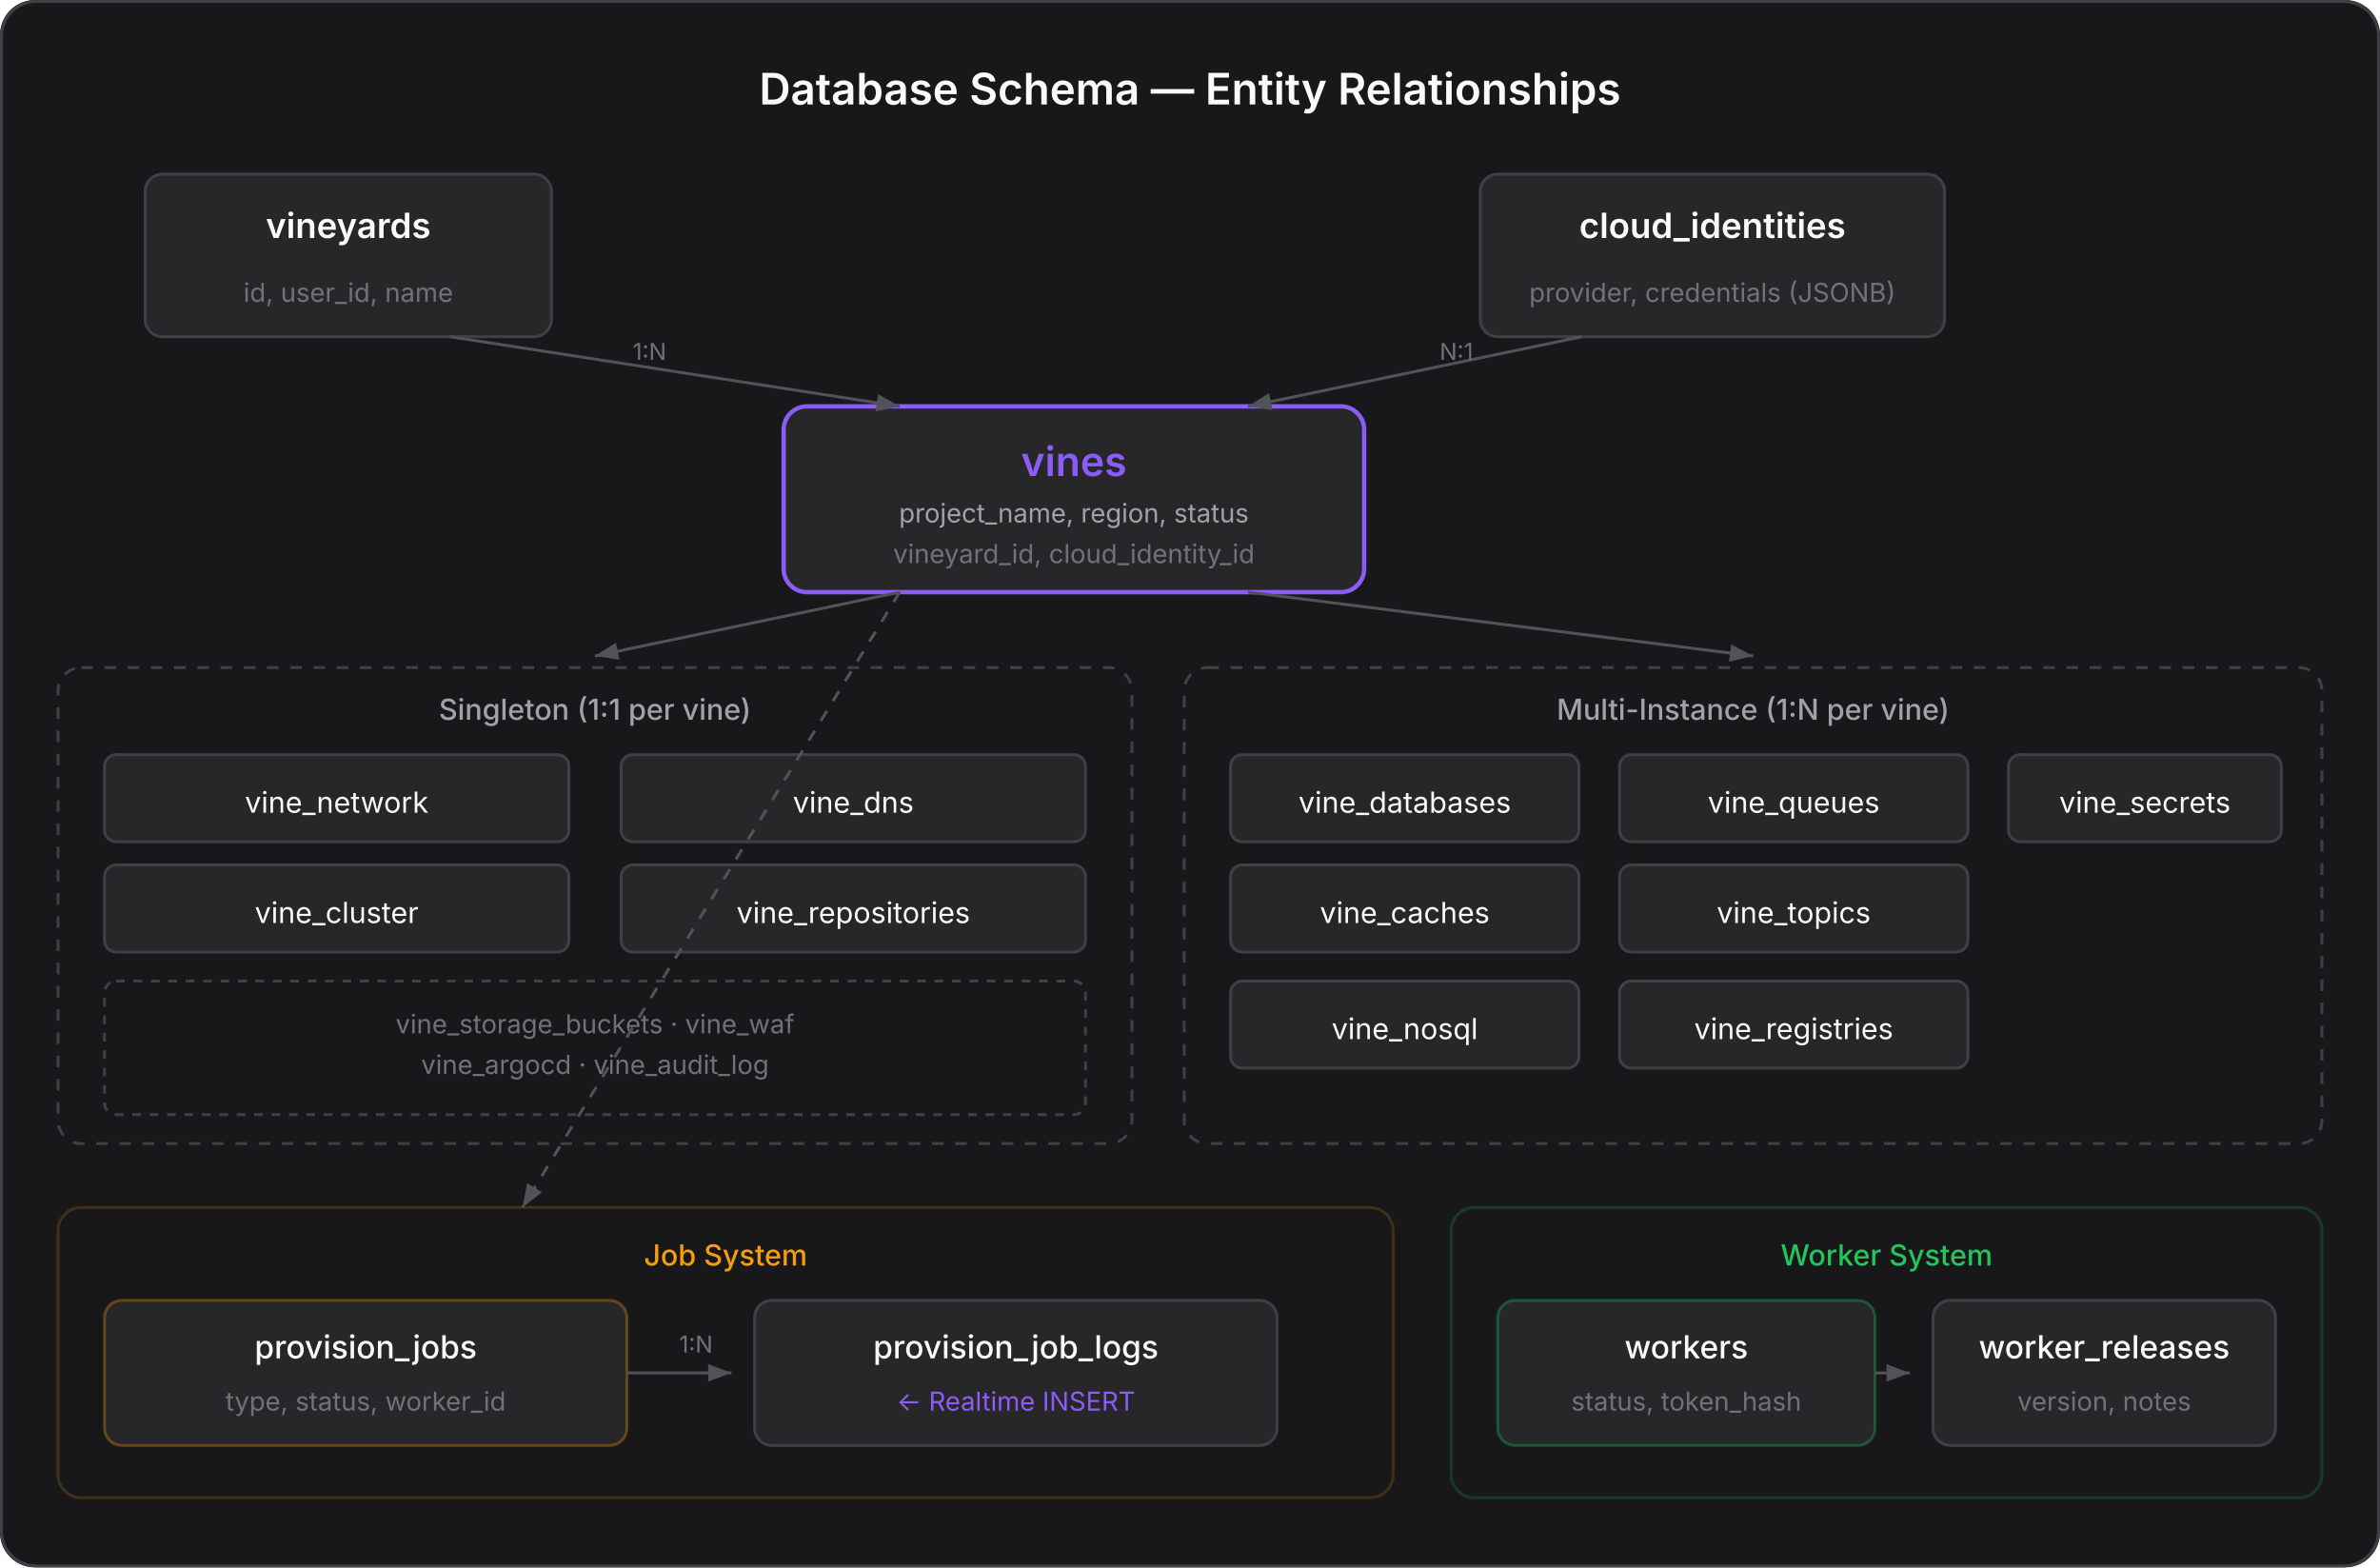
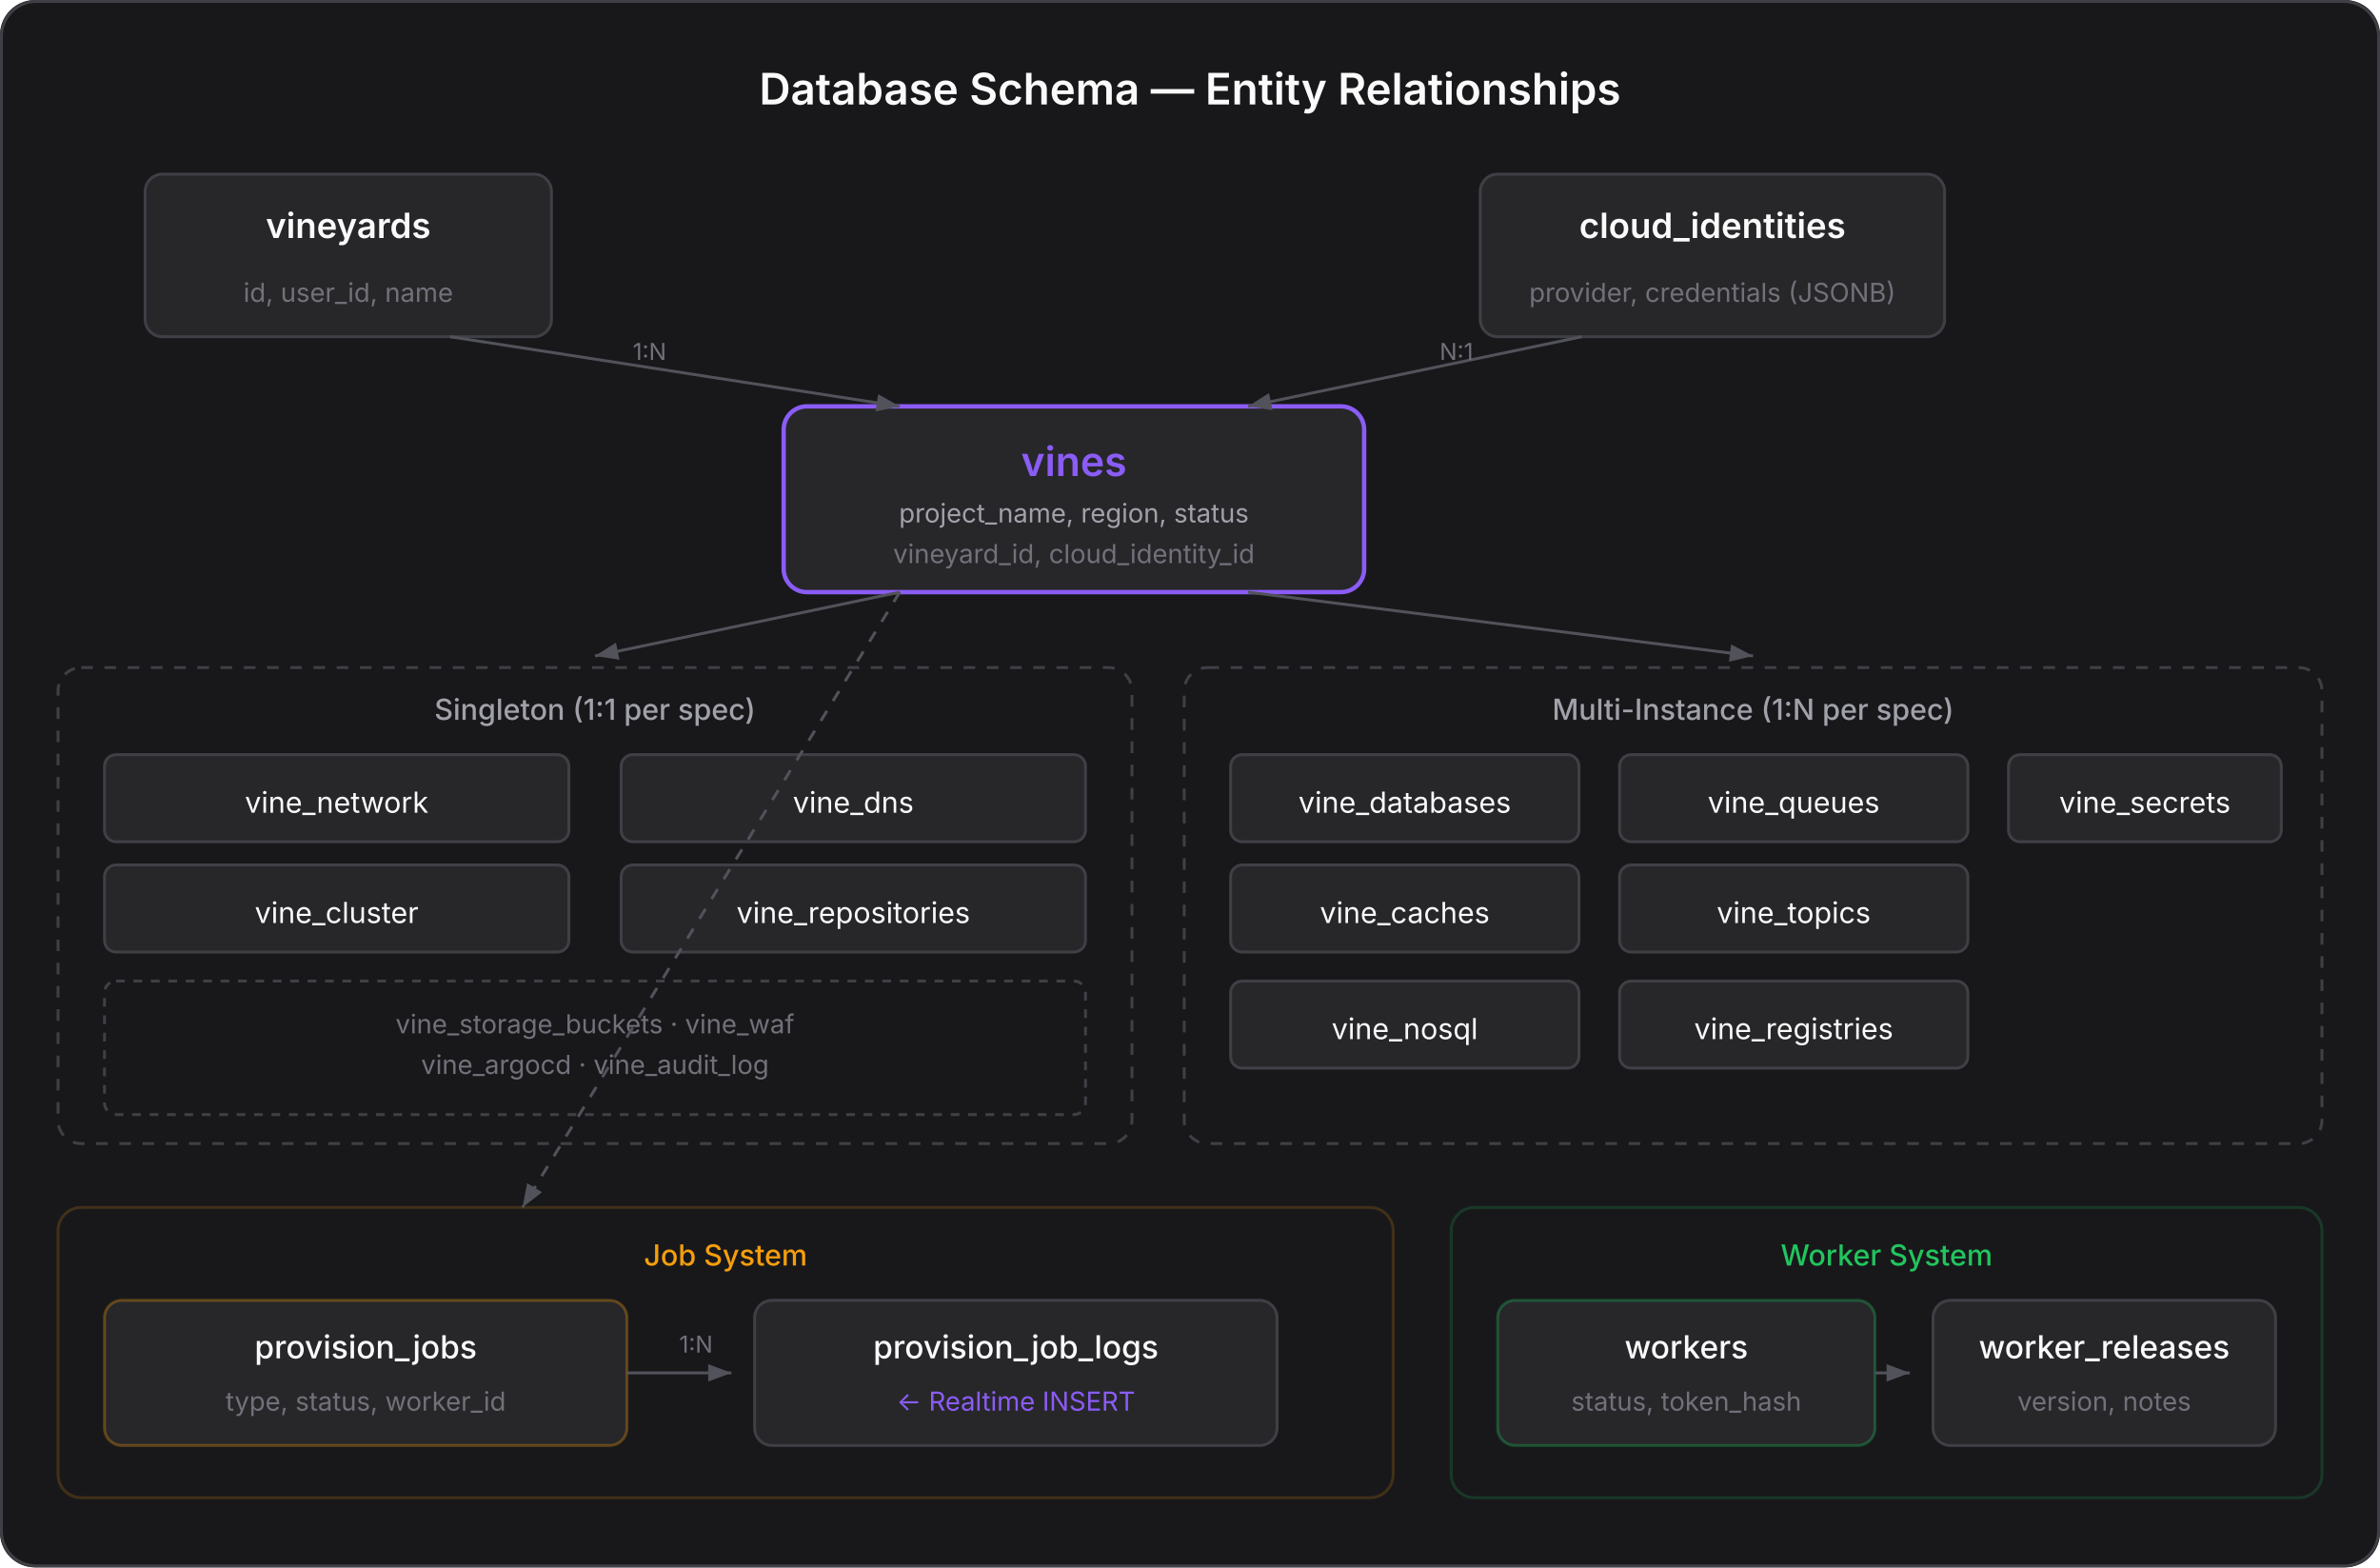
<svg xmlns="http://www.w3.org/2000/svg" viewBox="0 0 820 540" width="100%" fill="none">
  <defs>
    <marker id="arrow" markerWidth="8" markerHeight="6" refX="8" refY="3" orient="auto">
      <path d="M0,0 L8,3 L0,6" fill="#52525B" />
    </marker>
  </defs>
  <rect width="820" height="540" rx="12" fill="#18181B" />
  <rect x="0.5" y="0.5" width="819" height="539" rx="12" fill="none" stroke="#3F3F46" />
  <text x="410" y="36" text-anchor="middle" font-family="Inter, system-ui, sans-serif" font-size="15" font-weight="600" fill="#FAFAFA">Database Schema — Entity Relationships</text>
  <rect x="50" y="60" width="140" height="56" rx="6" fill="#27272A" stroke="#3F3F46" />
  <text x="120" y="82" text-anchor="middle" font-family="Inter, system-ui, sans-serif" font-size="12" font-weight="600" fill="#FAFAFA">vineyards</text>
  <text x="120" y="104" text-anchor="middle" font-family="Inter, system-ui, sans-serif" font-size="9" fill="#71717A">id, user_id, name</text>
  <rect x="510" y="60" width="160" height="56" rx="6" fill="#27272A" stroke="#3F3F46" />
  <text x="590" y="82" text-anchor="middle" font-family="Inter, system-ui, sans-serif" font-size="12" font-weight="600" fill="#FAFAFA">cloud_identities</text>
  <text x="590" y="104" text-anchor="middle" font-family="Inter, system-ui, sans-serif" font-size="9" fill="#71717A">provider, credentials (JSONB)</text>
  <rect x="270" y="140" width="200" height="64" rx="8" fill="#27272A" stroke="#8B5CF6" stroke-width="1.5" />
  <text x="370" y="164" text-anchor="middle" font-family="Inter, system-ui, sans-serif" font-size="14" font-weight="600" fill="#8B5CF6">vines</text>
  <text x="370" y="180" text-anchor="middle" font-family="Inter, system-ui, sans-serif" font-size="9" fill="#A1A1AA">project_name, region, status</text>
  <text x="370" y="194" text-anchor="middle" font-family="Inter, system-ui, sans-serif" font-size="9" fill="#71717A">vineyard_id, cloud_identity_id</text>
  <path d="M155,116 L310,140" stroke="#52525B" stroke-width="1" fill="none" marker-end="url(#arrow)" />
  <text x="218" y="124" font-family="Inter, system-ui, sans-serif" font-size="8" fill="#71717A">1:N</text>
  <path d="M545,116 L430,140" stroke="#52525B" stroke-width="1" fill="none" marker-end="url(#arrow)" />
  <text x="496" y="124" font-family="Inter, system-ui, sans-serif" font-size="8" fill="#71717A">N:1</text>
  <rect x="20" y="230" width="370" height="164" rx="8" fill="none" stroke="#3F3F46" stroke-dasharray="4 4" />
-   <text x="205" y="248" text-anchor="middle" font-family="Inter, system-ui, sans-serif" font-size="10" font-weight="500" fill="#A1A1AA">Singleton (1:1 per vine)</text>
+   <text x="205" y="248" text-anchor="middle" font-family="Inter, system-ui, sans-serif" font-size="10" font-weight="500" fill="#A1A1AA">Singleton (1:1 per spec)</text>
  <rect x="36" y="260" width="160" height="30" rx="4" fill="#27272A" stroke="#3F3F46" />
  <text x="116" y="280" text-anchor="middle" font-family="Inter, system-ui, sans-serif" font-size="10" fill="#FAFAFA">vine_network</text>
  <rect x="36" y="298" width="160" height="30" rx="4" fill="#27272A" stroke="#3F3F46" />
  <text x="116" y="318" text-anchor="middle" font-family="Inter, system-ui, sans-serif" font-size="10" fill="#FAFAFA">vine_cluster</text>
  <rect x="214" y="260" width="160" height="30" rx="4" fill="#27272A" stroke="#3F3F46" />
  <text x="294" y="280" text-anchor="middle" font-family="Inter, system-ui, sans-serif" font-size="10" fill="#FAFAFA">vine_dns</text>
  <rect x="214" y="298" width="160" height="30" rx="4" fill="#27272A" stroke="#3F3F46" />
  <text x="294" y="318" text-anchor="middle" font-family="Inter, system-ui, sans-serif" font-size="10" fill="#FAFAFA">vine_repositories</text>
  <rect x="36" y="338" width="338" height="46" rx="4" fill="#18181B" stroke="#3F3F46" stroke-dasharray="3 3" />
  <text x="205" y="356" text-anchor="middle" font-family="Inter, system-ui, sans-serif" font-size="9" fill="#71717A">vine_storage_buckets · vine_waf</text>
  <text x="205" y="370" text-anchor="middle" font-family="Inter, system-ui, sans-serif" font-size="9" fill="#71717A">vine_argocd · vine_audit_log</text>
  <path d="M310,204 L205,226" stroke="#52525B" stroke-width="1" fill="none" marker-end="url(#arrow)" />
  <rect x="408" y="230" width="392" height="164" rx="8" fill="none" stroke="#3F3F46" stroke-dasharray="4 4" />
-   <text x="604" y="248" text-anchor="middle" font-family="Inter, system-ui, sans-serif" font-size="10" font-weight="500" fill="#A1A1AA">Multi-Instance (1:N per vine)</text>
+   <text x="604" y="248" text-anchor="middle" font-family="Inter, system-ui, sans-serif" font-size="10" font-weight="500" fill="#A1A1AA">Multi-Instance (1:N per spec)</text>
  <rect x="424" y="260" width="120" height="30" rx="4" fill="#27272A" stroke="#3F3F46" />
  <text x="484" y="280" text-anchor="middle" font-family="Inter, system-ui, sans-serif" font-size="10" fill="#FAFAFA">vine_databases</text>
  <rect x="424" y="298" width="120" height="30" rx="4" fill="#27272A" stroke="#3F3F46" />
  <text x="484" y="318" text-anchor="middle" font-family="Inter, system-ui, sans-serif" font-size="10" fill="#FAFAFA">vine_caches</text>
  <rect x="558" y="260" width="120" height="30" rx="4" fill="#27272A" stroke="#3F3F46" />
  <text x="618" y="280" text-anchor="middle" font-family="Inter, system-ui, sans-serif" font-size="10" fill="#FAFAFA">vine_queues</text>
  <rect x="558" y="298" width="120" height="30" rx="4" fill="#27272A" stroke="#3F3F46" />
  <text x="618" y="318" text-anchor="middle" font-family="Inter, system-ui, sans-serif" font-size="10" fill="#FAFAFA">vine_topics</text>
  <rect x="424" y="338" width="120" height="30" rx="4" fill="#27272A" stroke="#3F3F46" />
  <text x="484" y="358" text-anchor="middle" font-family="Inter, system-ui, sans-serif" font-size="10" fill="#FAFAFA">vine_nosql</text>
  <rect x="558" y="338" width="120" height="30" rx="4" fill="#27272A" stroke="#3F3F46" />
  <text x="618" y="358" text-anchor="middle" font-family="Inter, system-ui, sans-serif" font-size="10" fill="#FAFAFA">vine_registries</text>
  <rect x="692" y="260" width="94" height="30" rx="4" fill="#27272A" stroke="#3F3F46" />
  <text x="739" y="280" text-anchor="middle" font-family="Inter, system-ui, sans-serif" font-size="10" fill="#FAFAFA">vine_secrets</text>
  <path d="M430,204 L604,226" stroke="#52525B" stroke-width="1" fill="none" marker-end="url(#arrow)" />
  <rect x="20" y="416" width="460" height="100" rx="8" fill="none" stroke="#F59E0B30" />
  <text x="250" y="436" text-anchor="middle" font-family="Inter, system-ui, sans-serif" font-size="10" font-weight="500" fill="#F59E0B">Job System</text>
  <rect x="36" y="448" width="180" height="50" rx="6" fill="#27272A" stroke="#F59E0B50" />
  <text x="126" y="468" text-anchor="middle" font-family="Inter, system-ui, sans-serif" font-size="11" font-weight="500" fill="#FAFAFA">provision_jobs</text>
  <text x="126" y="486" text-anchor="middle" font-family="Inter, system-ui, sans-serif" font-size="9" fill="#71717A">type, status, worker_id</text>
  <line x1="216" y1="473" x2="252" y2="473" stroke="#52525B" stroke-width="1" marker-end="url(#arrow)" />
  <text x="234" y="466" font-family="Inter, system-ui, sans-serif" font-size="8" fill="#71717A">1:N</text>
  <rect x="260" y="448" width="180" height="50" rx="6" fill="#27272A" stroke="#3F3F46" />
  <text x="350" y="468" text-anchor="middle" font-family="Inter, system-ui, sans-serif" font-size="11" font-weight="500" fill="#FAFAFA">provision_job_logs</text>
  <text x="350" y="486" text-anchor="middle" font-family="Inter, system-ui, sans-serif" font-size="9" fill="#8B5CF6">← Realtime INSERT</text>
  <path d="M310,204 L180,416" stroke="#52525B" stroke-width="1" fill="none" marker-end="url(#arrow)" stroke-dasharray="4 4" />
  <rect x="500" y="416" width="300" height="100" rx="8" fill="none" stroke="#22C55E30" />
  <text x="650" y="436" text-anchor="middle" font-family="Inter, system-ui, sans-serif" font-size="10" font-weight="500" fill="#22C55E">Worker System</text>
  <rect x="516" y="448" width="130" height="50" rx="6" fill="#27272A" stroke="#22C55E50" />
  <text x="581" y="468" text-anchor="middle" font-family="Inter, system-ui, sans-serif" font-size="11" font-weight="500" fill="#FAFAFA">workers</text>
  <text x="581" y="486" text-anchor="middle" font-family="Inter, system-ui, sans-serif" font-size="9" fill="#71717A">status, token_hash</text>
  <line x1="646" y1="473" x2="658" y2="473" stroke="#52525B" stroke-width="1" marker-end="url(#arrow)" />
  <rect x="666" y="448" width="118" height="50" rx="6" fill="#27272A" stroke="#3F3F46" />
  <text x="725" y="468" text-anchor="middle" font-family="Inter, system-ui, sans-serif" font-size="11" font-weight="500" fill="#FAFAFA">worker_releases</text>
  <text x="725" y="486" text-anchor="middle" font-family="Inter, system-ui, sans-serif" font-size="9" fill="#71717A">version, notes</text>
</svg>
